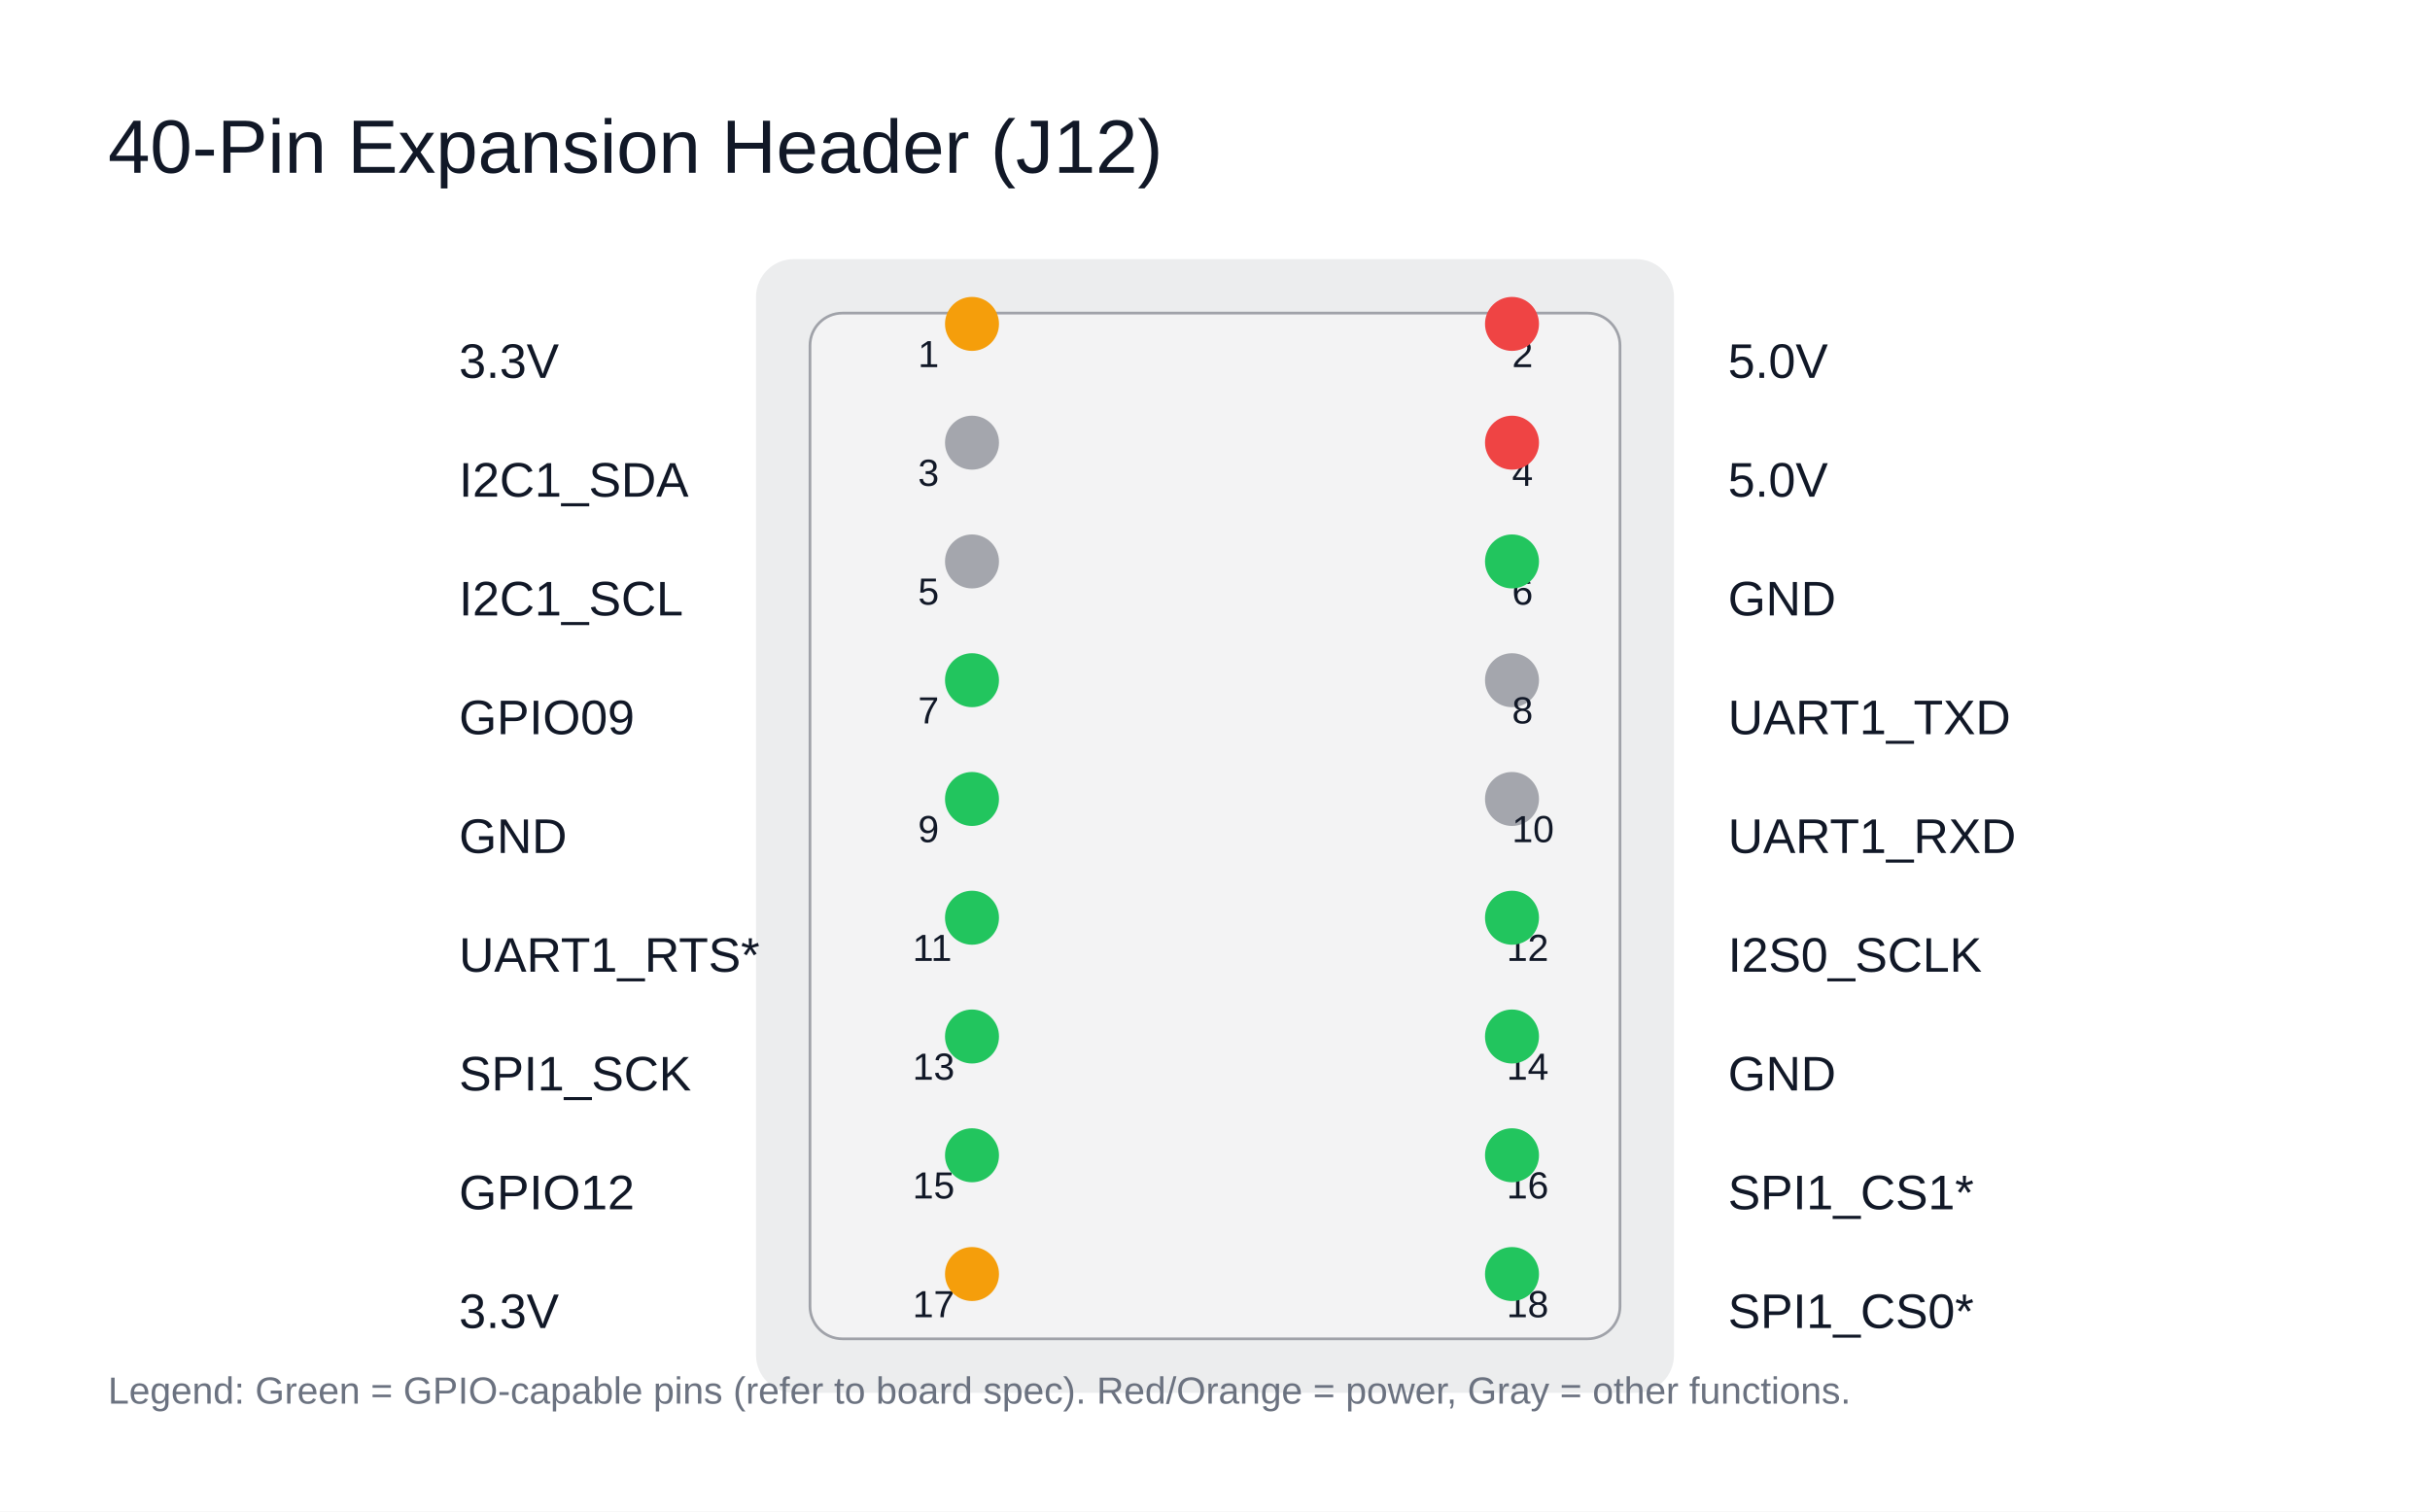
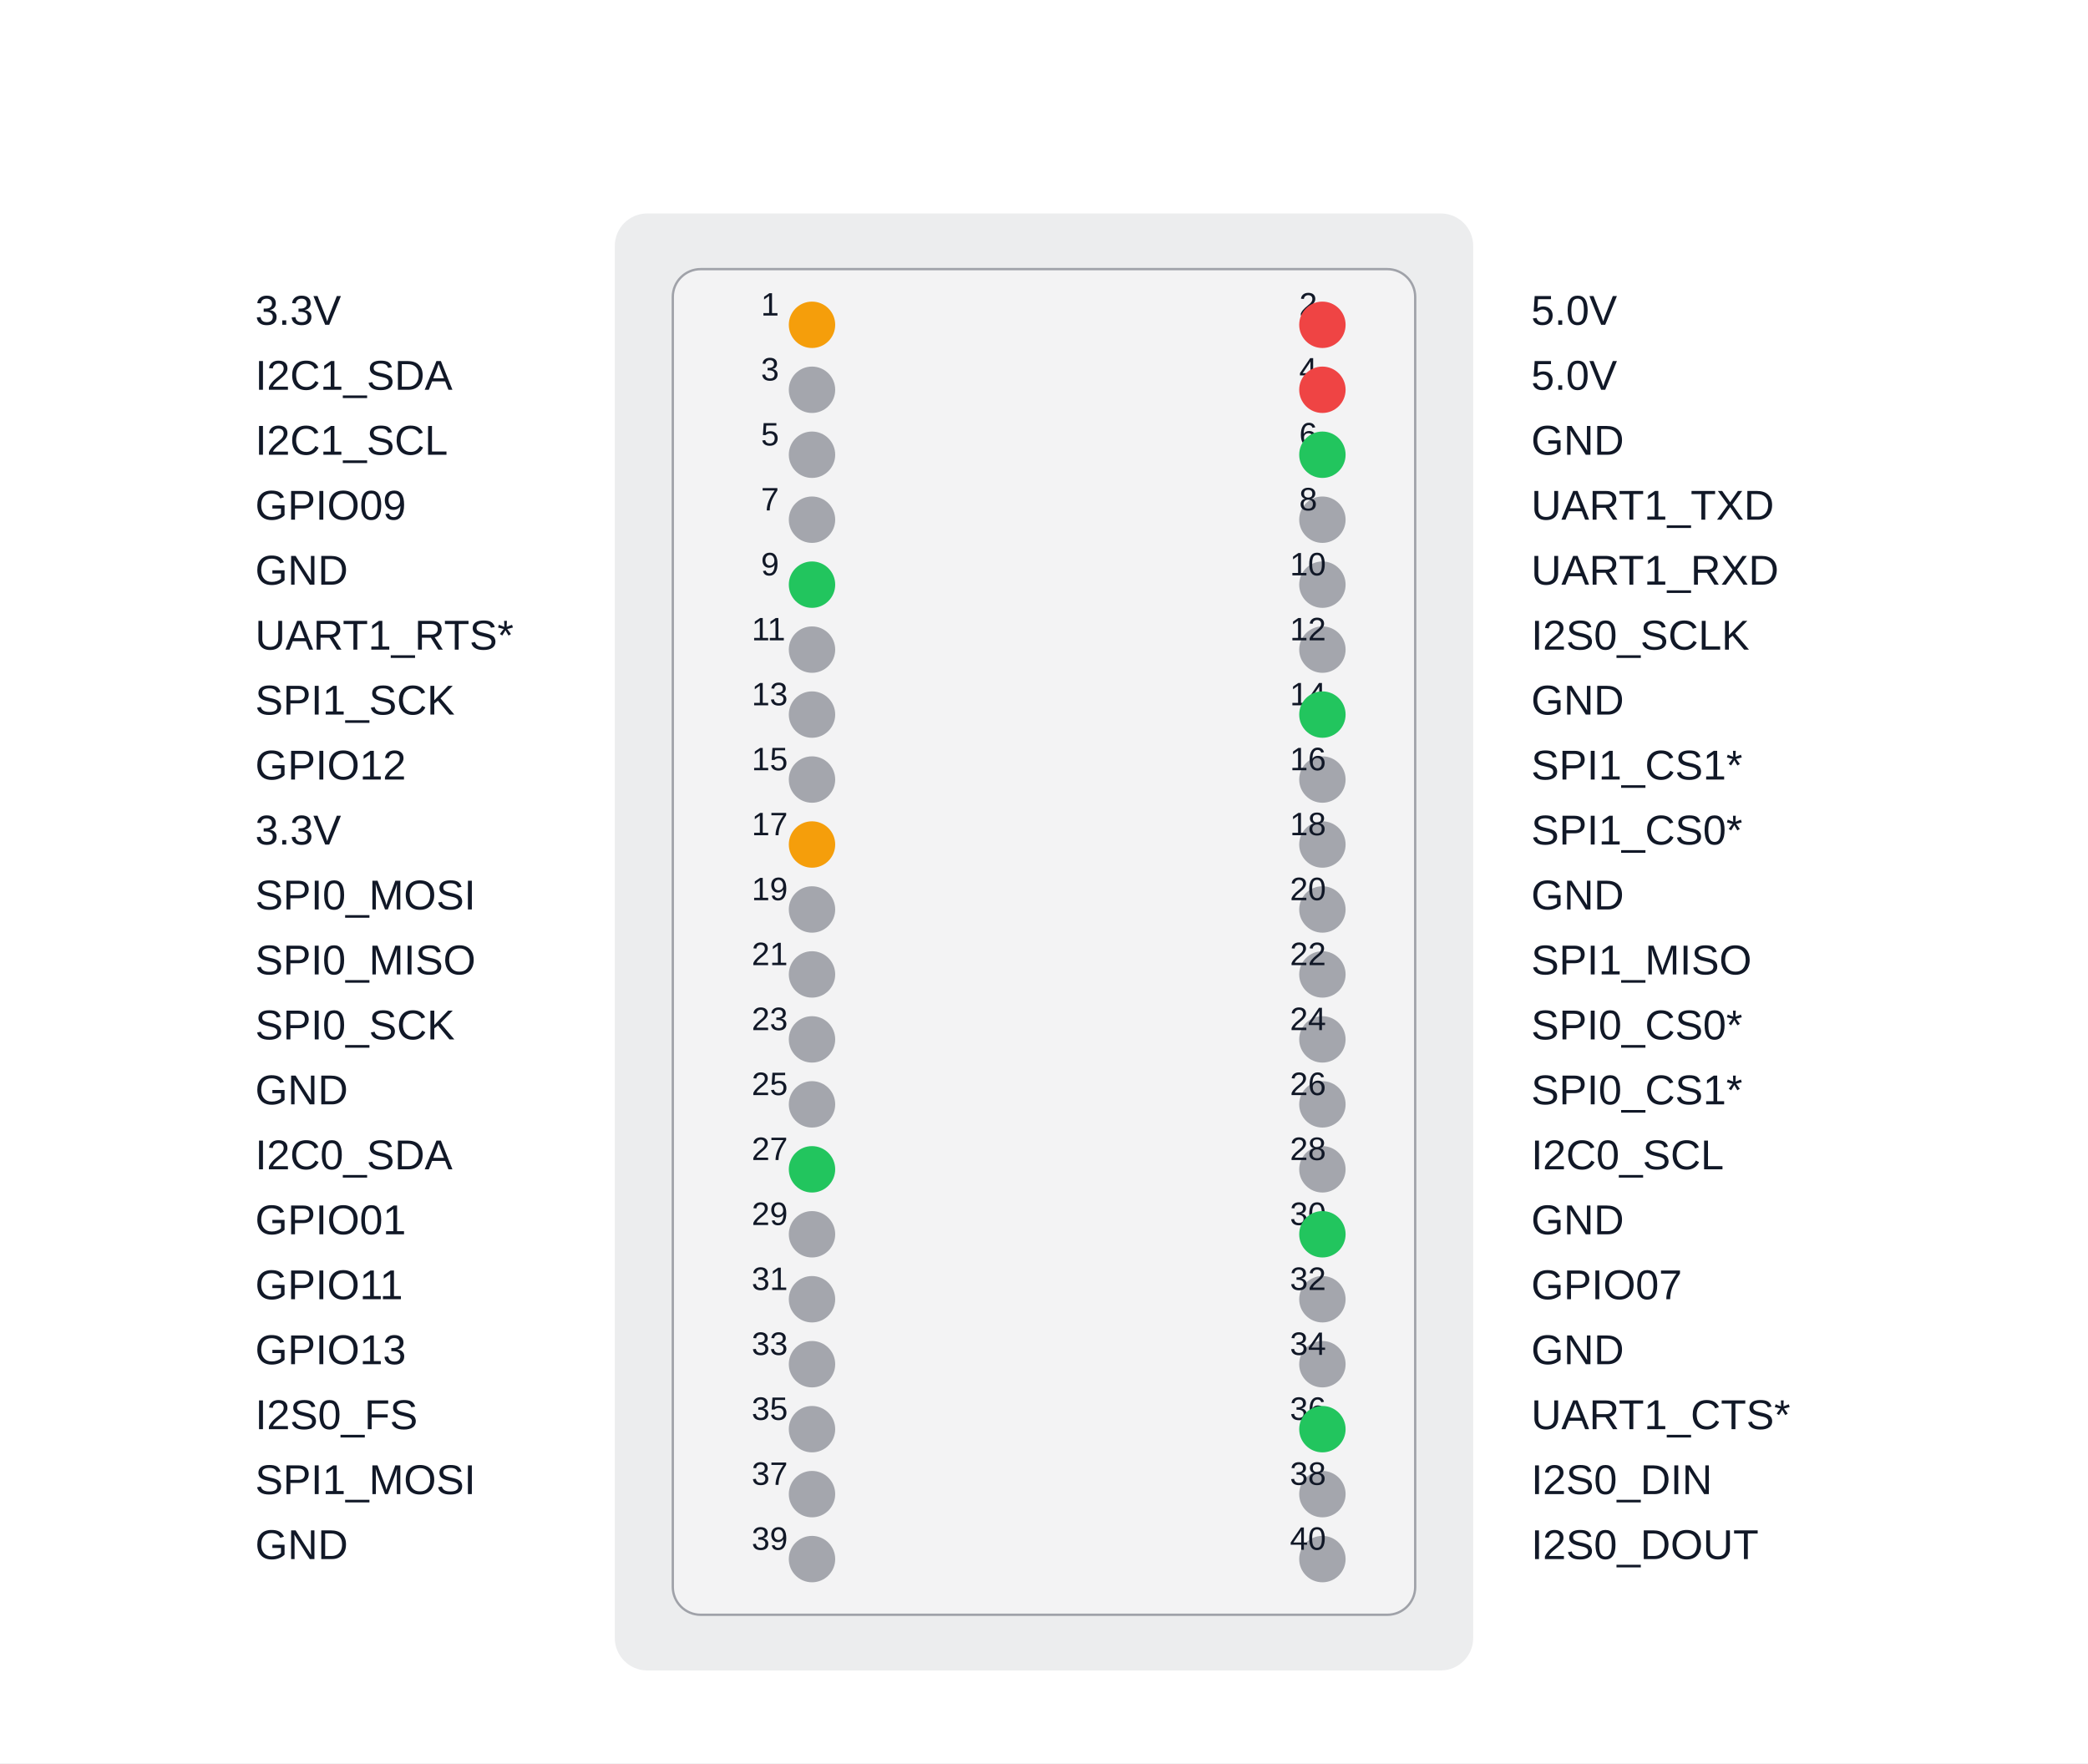
- <svg xmlns="http://www.w3.org/2000/svg" width="900" height="560" viewBox="0 0 900 560">
-   <rect x="0" y="0" width="900" height="560" fill="#ffffff" />
-   <text x="40" y="64" font-size="28" font-family="Arial, sans-serif" fill="#111827">40-Pin Expansion Header (J12)</text>
-   <rect x="280" y="96" width="340" height="420" rx="14" fill="#111827" opacity="0.08" />
-   <rect x="300" y="116" width="300" height="380" rx="12" fill="#ffffff" stroke="#111827" opacity="0.35" />
+ <svg xmlns="http://www.w3.org/2000/svg" width="900" height="760" viewBox="0 0 900 760">
+   <rect x="0" y="0" width="900" height="760" fill="#ffffff" />
+   <rect x="265" y="92" width="370" height="628" rx="14" fill="#111827" opacity="0.08" />
+   <rect x="290" y="116" width="320" height="580" rx="12" fill="#ffffff" stroke="#111827" opacity="0.35" />
  <g font-family="Arial, sans-serif" font-size="18" fill="#111827">
-     <text x="170" y="140">3.3V</text>
-     <text x="170" y="184">I2C1_SDA</text>
-     <text x="170" y="228">I2C1_SCL</text>
-     <text x="170" y="272">GPIO09</text>
-     <text x="170" y="316">GND</text>
-     <text x="170" y="360">UART1_RTS*</text>
-     <text x="170" y="404">SPI1_SCK</text>
-     <text x="170" y="448">GPIO12</text>
-     <text x="170" y="492">3.3V</text>
-     <text x="640" y="140">5.0V</text>
-     <text x="640" y="184">5.0V</text>
-     <text x="640" y="228">GND</text>
-     <text x="640" y="272">UART1_TXD</text>
-     <text x="640" y="316">UART1_RXD</text>
-     <text x="640" y="360">I2S0_SCLK</text>
-     <text x="640" y="404">GND</text>
-     <text x="640" y="448">SPI1_CS1*</text>
-     <text x="640" y="492">SPI1_CS0*</text>
+     <text x="110" y="140">3.3V</text>
+     <text x="110" y="168">I2C1_SDA</text>
+     <text x="110" y="196">I2C1_SCL</text>
+     <text x="110" y="224">GPIO09</text>
+     <text x="110" y="252">GND</text>
+     <text x="110" y="280">UART1_RTS*</text>
+     <text x="110" y="308">SPI1_SCK</text>
+     <text x="110" y="336">GPIO12</text>
+     <text x="110" y="364">3.3V</text>
+     <text x="110" y="392">SPI0_MOSI</text>
+     <text x="110" y="420">SPI0_MISO</text>
+     <text x="110" y="448">SPI0_SCK</text>
+     <text x="110" y="476">GND</text>
+     <text x="110" y="504">I2C0_SDA</text>
+     <text x="110" y="532">GPIO01</text>
+     <text x="110" y="560">GPIO11</text>
+     <text x="110" y="588">GPIO13</text>
+     <text x="110" y="616">I2S0_FS</text>
+     <text x="110" y="644">SPI1_MOSI</text>
+     <text x="110" y="672">GND</text>
+     <text x="660" y="140">5.0V</text>
+     <text x="660" y="168">5.0V</text>
+     <text x="660" y="196">GND</text>
+     <text x="660" y="224">UART1_TXD</text>
+     <text x="660" y="252">UART1_RXD</text>
+     <text x="660" y="280">I2S0_SCLK</text>
+     <text x="660" y="308">GND</text>
+     <text x="660" y="336">SPI1_CS1*</text>
+     <text x="660" y="364">SPI1_CS0*</text>
+     <text x="660" y="392">GND</text>
+     <text x="660" y="420">SPI1_MISO</text>
+     <text x="660" y="448">SPI0_CS0*</text>
+     <text x="660" y="476">SPI0_CS1*</text>
+     <text x="660" y="504">I2C0_SCL</text>
+     <text x="660" y="532">GND</text>
+     <text x="660" y="560">GPIO07</text>
+     <text x="660" y="588">GND</text>
+     <text x="660" y="616">UART1_CTS*</text>
+     <text x="660" y="644">I2S0_DIN</text>
+     <text x="660" y="672">I2S0_DOUT</text>
  </g>
  <g font-family="Arial, sans-serif" font-size="14" fill="#111827">
-     <text x="340" y="136">1</text>
+     <text x="328" y="136">1</text>
    <text x="560" y="136">2</text>
-     <text x="340" y="180">3</text>
-     <text x="560" y="180">4</text>
-     <text x="340" y="224">5</text>
-     <text x="560" y="224">6</text>
-     <text x="340" y="268">7</text>
-     <text x="560" y="268">8</text>
-     <text x="340" y="312">9</text>
-     <text x="560" y="312">10</text>
-     <text x="338" y="356">11</text>
-     <text x="558" y="356">12</text>
-     <text x="338" y="400">13</text>
-     <text x="558" y="400">14</text>
-     <text x="338" y="444">15</text>
-     <text x="558" y="444">16</text>
-     <text x="338" y="488">17</text>
-     <text x="558" y="488">18</text>
+     <text x="328" y="164">3</text>
+     <text x="560" y="164">4</text>
+     <text x="328" y="192">5</text>
+     <text x="560" y="192">6</text>
+     <text x="328" y="220">7</text>
+     <text x="560" y="220">8</text>
+     <text x="328" y="248">9</text>
+     <text x="556" y="248">10</text>
+     <text x="324" y="276">11</text>
+     <text x="556" y="276">12</text>
+     <text x="324" y="304">13</text>
+     <text x="556" y="304">14</text>
+     <text x="324" y="332">15</text>
+     <text x="556" y="332">16</text>
+     <text x="324" y="360">17</text>
+     <text x="556" y="360">18</text>
+     <text x="324" y="388">19</text>
+     <text x="556" y="388">20</text>
+     <text x="324" y="416">21</text>
+     <text x="556" y="416">22</text>
+     <text x="324" y="444">23</text>
+     <text x="556" y="444">24</text>
+     <text x="324" y="472">25</text>
+     <text x="556" y="472">26</text>
+     <text x="324" y="500">27</text>
+     <text x="556" y="500">28</text>
+     <text x="324" y="528">29</text>
+     <text x="556" y="528">30</text>
+     <text x="324" y="556">31</text>
+     <text x="556" y="556">32</text>
+     <text x="324" y="584">33</text>
+     <text x="556" y="584">34</text>
+     <text x="324" y="612">35</text>
+     <text x="556" y="612">36</text>
+     <text x="324" y="640">37</text>
+     <text x="556" y="640">38</text>
+     <text x="324" y="668">39</text>
+     <text x="556" y="668">40</text>
  </g>
-   <g>
-     <g transform="translate(360 120)">
-       <circle cx="0" cy="0" r="10" fill="#f59e0b" />
-       <circle cx="200" cy="0" r="10" fill="#ef4444" />
-       <circle cx="0" cy="44" r="10" fill="#111827" opacity="0.35" />
-       <circle cx="200" cy="44" r="10" fill="#ef4444" />
-       <circle cx="0" cy="88" r="10" fill="#111827" opacity="0.35" />
-       <circle cx="200" cy="88" r="10" fill="#22c55e" />
-       <circle cx="0" cy="132" r="10" fill="#22c55e" />
-       <circle cx="200" cy="132" r="10" fill="#111827" opacity="0.35" />
-       <circle cx="0" cy="176" r="10" fill="#22c55e" />
-       <circle cx="200" cy="176" r="10" fill="#111827" opacity="0.35" />
-       <circle cx="0" cy="220" r="10" fill="#22c55e" />
-       <circle cx="200" cy="220" r="10" fill="#22c55e" />
-       <circle cx="0" cy="264" r="10" fill="#22c55e" />
-       <circle cx="200" cy="264" r="10" fill="#22c55e" />
-       <circle cx="0" cy="308" r="10" fill="#22c55e" />
-       <circle cx="200" cy="308" r="10" fill="#22c55e" />
-       <circle cx="0" cy="352" r="10" fill="#f59e0b" />
-       <circle cx="200" cy="352" r="10" fill="#22c55e" />
-     </g>
-   </g>
-   <g font-family="Arial, sans-serif" font-size="14" fill="#6b7280">
-     <text x="40" y="520">Legend: Green = GPIO-capable pins (refer to board spec). Red/Orange = power, Gray = other functions.</text>
+   <g transform="translate(350 140)">
+     <circle cx="0" cy="0" r="10" fill="#f59e0b" />
+     <circle cx="220" cy="0" r="10" fill="#ef4444" />
+     <circle cx="0" cy="28" r="10" fill="#111827" opacity="0.35" />
+     <circle cx="220" cy="28" r="10" fill="#ef4444" />
+     <circle cx="0" cy="56" r="10" fill="#111827" opacity="0.35" />
+     <circle cx="220" cy="56" r="10" fill="#22c55e" />
+     <circle cx="0" cy="84" r="10" fill="#111827" opacity="0.35" />
+     <circle cx="220" cy="84" r="10" fill="#111827" opacity="0.35" />
+     <circle cx="0" cy="112" r="10" fill="#22c55e" />
+     <circle cx="220" cy="112" r="10" fill="#111827" opacity="0.35" />
+     <circle cx="0" cy="140" r="10" fill="#111827" opacity="0.35" />
+     <circle cx="220" cy="140" r="10" fill="#111827" opacity="0.35" />
+     <circle cx="0" cy="168" r="10" fill="#111827" opacity="0.35" />
+     <circle cx="220" cy="168" r="10" fill="#22c55e" />
+     <circle cx="0" cy="196" r="10" fill="#111827" opacity="0.35" />
+     <circle cx="220" cy="196" r="10" fill="#111827" opacity="0.35" />
+     <circle cx="0" cy="224" r="10" fill="#f59e0b" />
+     <circle cx="220" cy="224" r="10" fill="#111827" opacity="0.35" />
+     <circle cx="0" cy="252" r="10" fill="#111827" opacity="0.35" />
+     <circle cx="220" cy="252" r="10" fill="#111827" opacity="0.35" />
+     <circle cx="0" cy="280" r="10" fill="#111827" opacity="0.35" />
+     <circle cx="220" cy="280" r="10" fill="#111827" opacity="0.35" />
+     <circle cx="0" cy="308" r="10" fill="#111827" opacity="0.35" />
+     <circle cx="220" cy="308" r="10" fill="#111827" opacity="0.35" />
+     <circle cx="0" cy="336" r="10" fill="#111827" opacity="0.35" />
+     <circle cx="220" cy="336" r="10" fill="#111827" opacity="0.35" />
+     <circle cx="0" cy="364" r="10" fill="#22c55e" />
+     <circle cx="220" cy="364" r="10" fill="#111827" opacity="0.35" />
+     <circle cx="0" cy="392" r="10" fill="#111827" opacity="0.35" />
+     <circle cx="220" cy="392" r="10" fill="#22c55e" />
+     <circle cx="0" cy="420" r="10" fill="#111827" opacity="0.35" />
+     <circle cx="220" cy="420" r="10" fill="#111827" opacity="0.35" />
+     <circle cx="0" cy="448" r="10" fill="#111827" opacity="0.35" />
+     <circle cx="220" cy="448" r="10" fill="#111827" opacity="0.35" />
+     <circle cx="0" cy="476" r="10" fill="#111827" opacity="0.35" />
+     <circle cx="220" cy="476" r="10" fill="#22c55e" />
+     <circle cx="0" cy="504" r="10" fill="#111827" opacity="0.35" />
+     <circle cx="220" cy="504" r="10" fill="#111827" opacity="0.35" />
+     <circle cx="0" cy="532" r="10" fill="#111827" opacity="0.35" />
+     <circle cx="220" cy="532" r="10" fill="#111827" opacity="0.35" />
  </g>
</svg>
